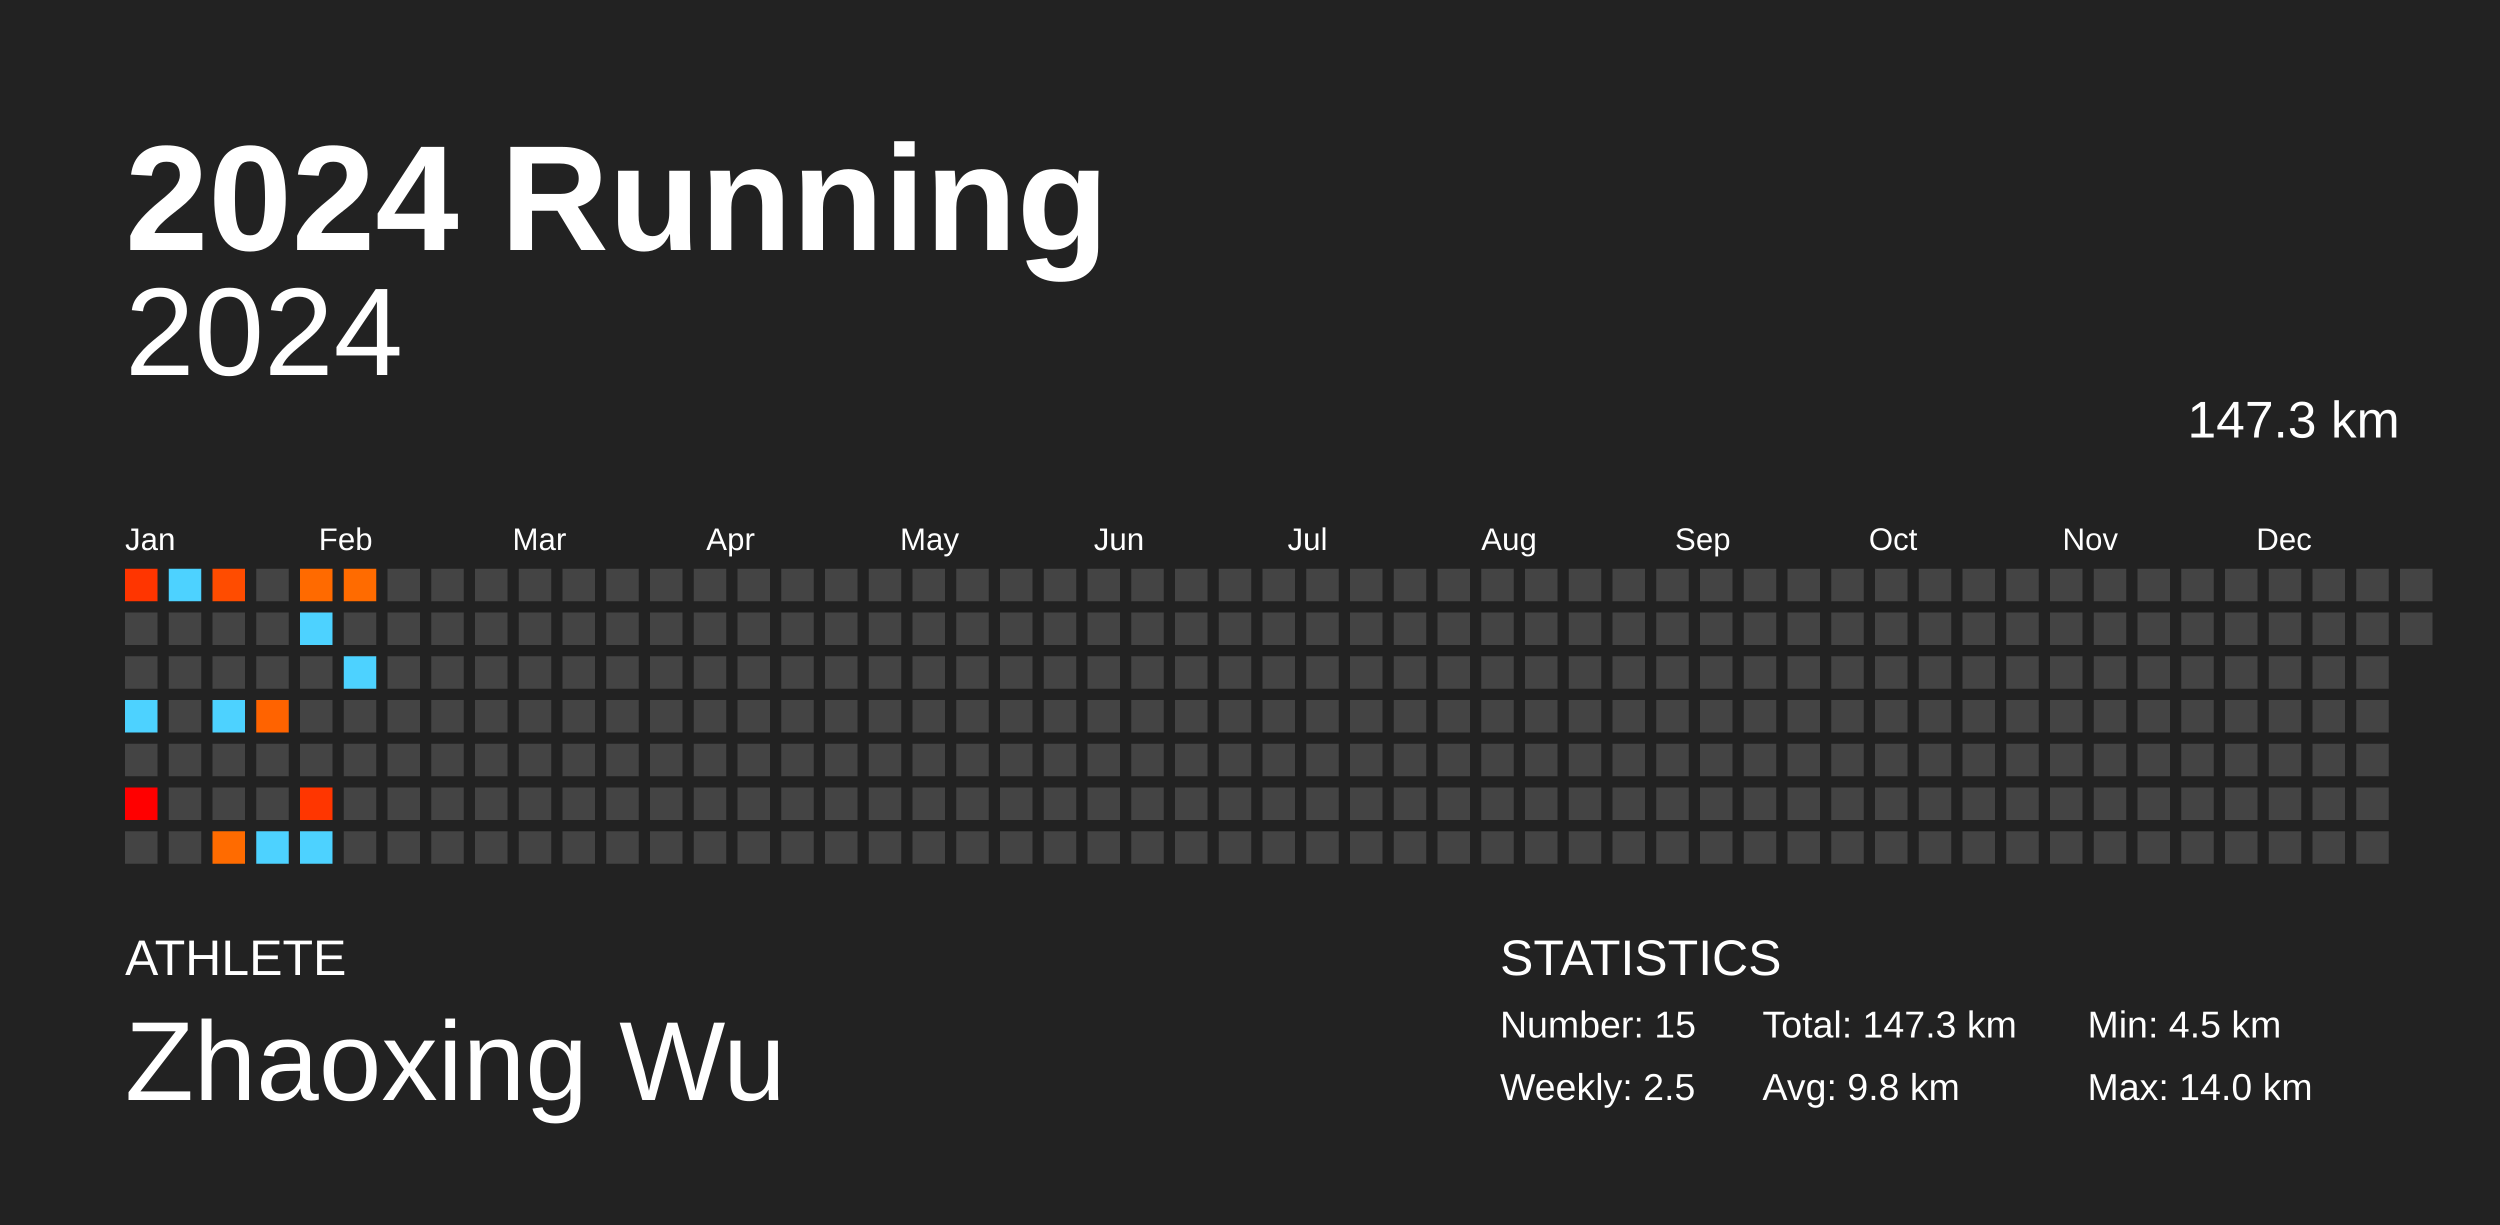
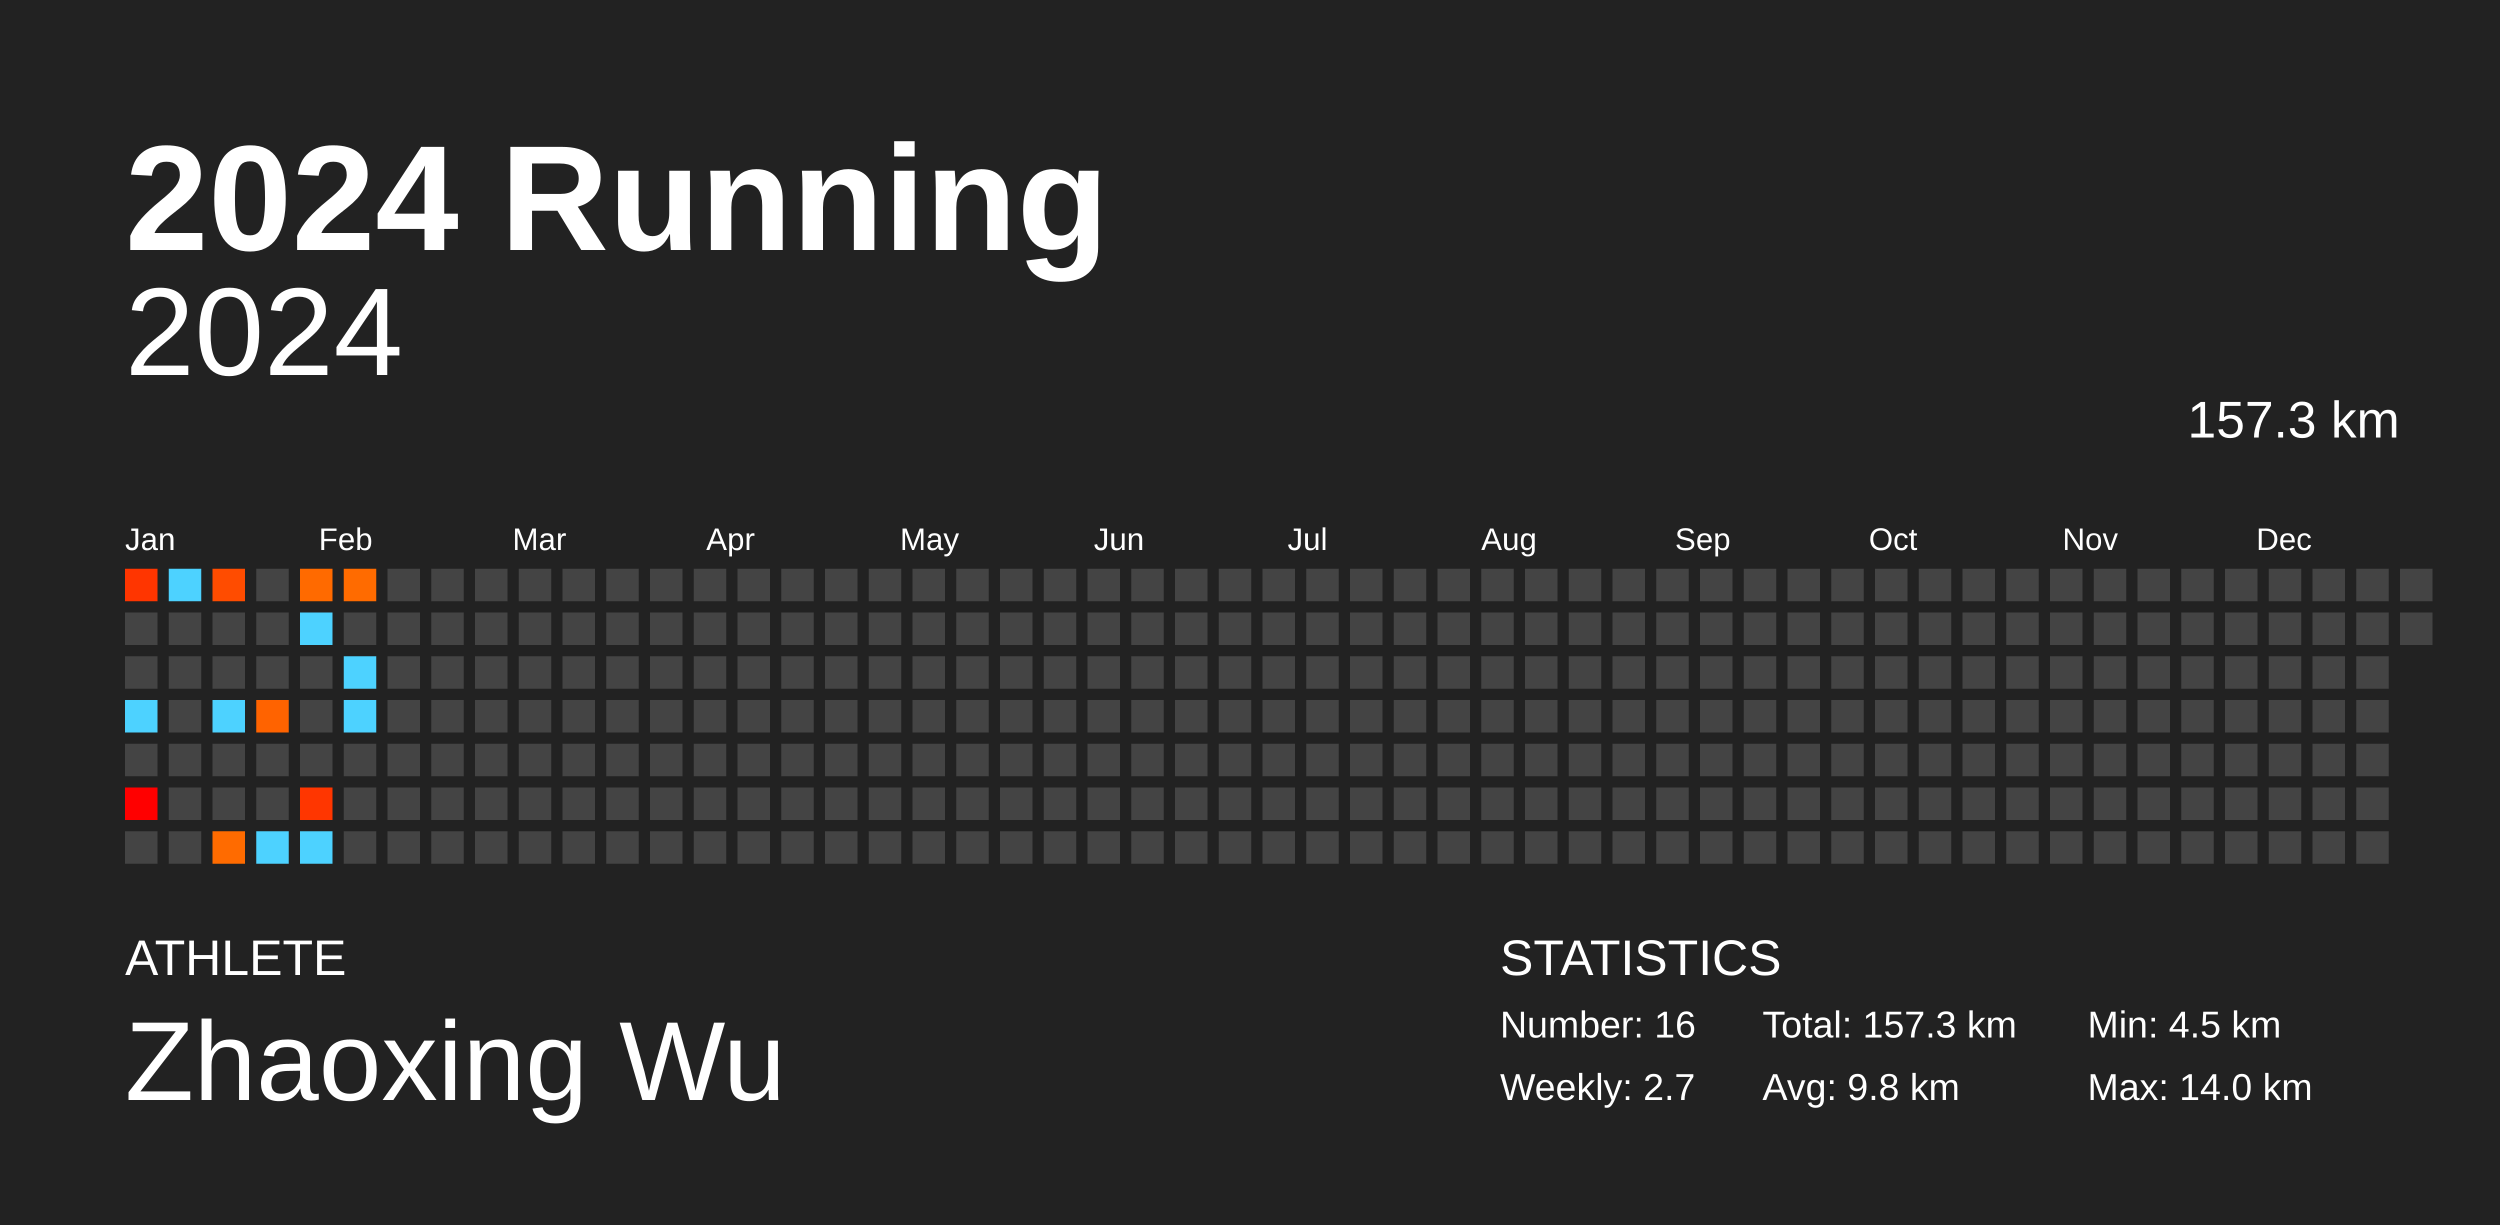
<svg xmlns="http://www.w3.org/2000/svg" baseProfile="full" height="98mm" version="1.1" viewBox="0,0,200,98" width="200mm">
  <defs />
  <rect fill="#222222" height="98" width="200" x="0" y="0" />
  <text fill="#FFFFFF" style="font-size:12px; font-family:Arial; font-weight:bold;" x="10" y="20">2024 Running</text>
  <text fill="#FFFFFF" style="font-size:4px; font-family:Arial" x="10" y="78">ATHLETE</text>
  <text fill="#FFFFFF" style="font-size:9px; font-family:Arial" x="10" y="88">Zhaoxing Wu</text>
  <text fill="#FFFFFF" style="font-size:4px; font-family:Arial" x="120" y="78">STATISTICS</text>
-   <text fill="#FFFFFF" style="font-size:3px; font-family:Arial" x="120" y="83">Number: 15</text>
-   <text fill="#FFFFFF" style="font-size:3px; font-family:Arial" x="120" y="88">Weekly: 2.5</text>
-   <text fill="#FFFFFF" style="font-size:3px; font-family:Arial" x="141" y="83">Total: 147.3 km</text>
+   <text fill="#FFFFFF" style="font-size:3px; font-family:Arial" x="120" y="83">Number: 16</text>
+   <text fill="#FFFFFF" style="font-size:3px; font-family:Arial" x="120" y="88">Weekly: 2.7</text>
+   <text fill="#FFFFFF" style="font-size:3px; font-family:Arial" x="141" y="83">Total: 157.3 km</text>
  <text fill="#FFFFFF" style="font-size:3px; font-family:Arial" x="141" y="88">Avg: 9.8 km</text>
  <text fill="#FFFFFF" style="font-size:3px; font-family:Arial" x="167" y="83">Min: 4.5 km</text>
  <text fill="#FFFFFF" style="font-size:3px; font-family:Arial" x="167" y="88">Max: 14.0 km</text>
  <text alignment-baseline="hanging" fill="#FFFFFF" style="font-size:10.0px; font-family:Arial;" x="10" y="30">2024</text>
-   <text alignment-baseline="hanging" fill="#FFFFFF" style="font-size:4.125px; font-family:Arial;" x="175" y="35">147.3 km</text>
+   <text alignment-baseline="hanging" fill="#FFFFFF" style="font-size:4.125px; font-family:Arial;" x="175" y="35">157.3 km</text>
  <text fill="#FFFFFF" style="font-size:2.5px; font-family:Arial" x="10.0" y="44">Jan</text>
  <text fill="#FFFFFF" style="font-size:2.5px; font-family:Arial" x="25.5" y="44">Feb</text>
  <text fill="#FFFFFF" style="font-size:2.5px; font-family:Arial" x="41.0" y="44">Mar</text>
  <text fill="#FFFFFF" style="font-size:2.5px; font-family:Arial" x="56.5" y="44">Apr</text>
  <text fill="#FFFFFF" style="font-size:2.5px; font-family:Arial" x="72.0" y="44">May</text>
  <text fill="#FFFFFF" style="font-size:2.5px; font-family:Arial" x="87.5" y="44">Jun</text>
  <text fill="#FFFFFF" style="font-size:2.5px; font-family:Arial" x="103.0" y="44">Jul</text>
  <text fill="#FFFFFF" style="font-size:2.5px; font-family:Arial" x="118.5" y="44">Aug</text>
  <text fill="#FFFFFF" style="font-size:2.5px; font-family:Arial" x="134.0" y="44">Sep</text>
  <text fill="#FFFFFF" style="font-size:2.5px; font-family:Arial" x="149.5" y="44">Oct</text>
  <text fill="#FFFFFF" style="font-size:2.5px; font-family:Arial" x="165.0" y="44">Nov</text>
  <text fill="#FFFFFF" style="font-size:2.5px; font-family:Arial" x="180.5" y="44">Dec</text>
  <rect fill="#ff3500" height="2.6" width="2.6" x="10.0" y="45.5" />
  <rect fill="#444444" height="2.6" width="2.6" x="10.0" y="49.0" />
  <rect fill="#444444" height="2.6" width="2.6" x="10.0" y="52.5" />
  <rect fill="#4dd2ff" height="2.6" width="2.6" x="10.0" y="56.0" />
  <rect fill="#444444" height="2.6" width="2.6" x="10.0" y="59.5" />
  <rect fill="#ff0000" height="2.6" width="2.6" x="10.0" y="63.0" />
  <rect fill="#444444" height="2.6" width="2.6" x="10.0" y="66.5" />
  <rect fill="#4dd2ff" height="2.6" width="2.6" x="13.5" y="45.5" />
  <rect fill="#444444" height="2.6" width="2.6" x="13.5" y="49.0" />
  <rect fill="#444444" height="2.6" width="2.6" x="13.5" y="52.5" />
  <rect fill="#444444" height="2.6" width="2.6" x="13.5" y="56.0" />
  <rect fill="#444444" height="2.6" width="2.6" x="13.5" y="59.5" />
  <rect fill="#444444" height="2.6" width="2.6" x="13.5" y="63.0" />
  <rect fill="#444444" height="2.6" width="2.6" x="13.5" y="66.5" />
  <rect fill="#ff4c00" height="2.6" width="2.6" x="17.0" y="45.5" />
  <rect fill="#444444" height="2.6" width="2.6" x="17.0" y="49.0" />
  <rect fill="#444444" height="2.6" width="2.6" x="17.0" y="52.5" />
  <rect fill="#4dd2ff" height="2.6" width="2.6" x="17.0" y="56.0" />
  <rect fill="#444444" height="2.6" width="2.6" x="17.0" y="59.5" />
  <rect fill="#444444" height="2.6" width="2.6" x="17.0" y="63.0" />
  <rect fill="#ff6b00" height="2.6" width="2.6" x="17.0" y="66.5" />
  <rect fill="#444444" height="2.6" width="2.6" x="20.5" y="45.5" />
  <rect fill="#444444" height="2.6" width="2.6" x="20.5" y="49.0" />
  <rect fill="#444444" height="2.6" width="2.6" x="20.5" y="52.5" />
  <rect fill="#ff6300" height="2.6" width="2.6" x="20.5" y="56.0" />
  <rect fill="#444444" height="2.6" width="2.6" x="20.5" y="59.5" />
  <rect fill="#444444" height="2.6" width="2.6" x="20.5" y="63.0" />
  <rect fill="#4dd2ff" height="2.6" width="2.6" x="20.5" y="66.5" />
  <rect fill="#ff6a00" height="2.6" width="2.6" x="24.0" y="45.5" />
  <rect fill="#4dd2ff" height="2.6" width="2.6" x="24.0" y="49.0" />
  <rect fill="#444444" height="2.6" width="2.6" x="24.0" y="52.5" />
  <rect fill="#444444" height="2.6" width="2.6" x="24.0" y="56.0" />
  <rect fill="#444444" height="2.6" width="2.6" x="24.0" y="59.5" />
  <rect fill="#ff3600" height="2.6" width="2.6" x="24.0" y="63.0" />
  <rect fill="#4dd2ff" height="2.6" width="2.6" x="24.0" y="66.5" />
  <rect fill="#ff6b00" height="2.6" width="2.6" x="27.5" y="45.5" />
  <rect fill="#444444" height="2.6" width="2.6" x="27.5" y="49.0" />
  <rect fill="#4dd2ff" height="2.6" width="2.6" x="27.5" y="52.5" />
-   <rect fill="#444444" height="2.6" width="2.6" x="27.5" y="56.0" />
+   <rect fill="#4dd2ff" height="2.6" width="2.6" x="27.5" y="56.0" />
  <rect fill="#444444" height="2.6" width="2.6" x="27.5" y="59.5" />
  <rect fill="#444444" height="2.6" width="2.6" x="27.5" y="63.0" />
  <rect fill="#444444" height="2.6" width="2.6" x="27.5" y="66.5" />
  <rect fill="#444444" height="2.6" width="2.6" x="31.0" y="45.5" />
  <rect fill="#444444" height="2.6" width="2.6" x="31.0" y="49.0" />
  <rect fill="#444444" height="2.6" width="2.6" x="31.0" y="52.5" />
  <rect fill="#444444" height="2.6" width="2.6" x="31.0" y="56.0" />
  <rect fill="#444444" height="2.6" width="2.6" x="31.0" y="59.5" />
  <rect fill="#444444" height="2.6" width="2.6" x="31.0" y="63.0" />
  <rect fill="#444444" height="2.6" width="2.6" x="31.0" y="66.5" />
  <rect fill="#444444" height="2.6" width="2.6" x="34.5" y="45.5" />
  <rect fill="#444444" height="2.6" width="2.6" x="34.5" y="49.0" />
  <rect fill="#444444" height="2.6" width="2.6" x="34.5" y="52.5" />
  <rect fill="#444444" height="2.6" width="2.6" x="34.5" y="56.0" />
  <rect fill="#444444" height="2.6" width="2.6" x="34.5" y="59.5" />
  <rect fill="#444444" height="2.6" width="2.6" x="34.5" y="63.0" />
  <rect fill="#444444" height="2.6" width="2.6" x="34.5" y="66.5" />
  <rect fill="#444444" height="2.6" width="2.6" x="38.0" y="45.5" />
  <rect fill="#444444" height="2.6" width="2.6" x="38.0" y="49.0" />
  <rect fill="#444444" height="2.6" width="2.6" x="38.0" y="52.5" />
  <rect fill="#444444" height="2.6" width="2.6" x="38.0" y="56.0" />
  <rect fill="#444444" height="2.6" width="2.6" x="38.0" y="59.5" />
  <rect fill="#444444" height="2.6" width="2.6" x="38.0" y="63.0" />
  <rect fill="#444444" height="2.6" width="2.6" x="38.0" y="66.5" />
  <rect fill="#444444" height="2.6" width="2.6" x="41.5" y="45.5" />
  <rect fill="#444444" height="2.6" width="2.6" x="41.5" y="49.0" />
  <rect fill="#444444" height="2.6" width="2.6" x="41.5" y="52.5" />
  <rect fill="#444444" height="2.6" width="2.6" x="41.5" y="56.0" />
  <rect fill="#444444" height="2.6" width="2.6" x="41.5" y="59.5" />
  <rect fill="#444444" height="2.6" width="2.6" x="41.5" y="63.0" />
  <rect fill="#444444" height="2.6" width="2.6" x="41.5" y="66.5" />
  <rect fill="#444444" height="2.6" width="2.6" x="45.0" y="45.5" />
  <rect fill="#444444" height="2.6" width="2.6" x="45.0" y="49.0" />
  <rect fill="#444444" height="2.6" width="2.6" x="45.0" y="52.5" />
  <rect fill="#444444" height="2.6" width="2.6" x="45.0" y="56.0" />
  <rect fill="#444444" height="2.6" width="2.6" x="45.0" y="59.5" />
  <rect fill="#444444" height="2.6" width="2.6" x="45.0" y="63.0" />
  <rect fill="#444444" height="2.6" width="2.6" x="45.0" y="66.5" />
  <rect fill="#444444" height="2.6" width="2.6" x="48.5" y="45.5" />
  <rect fill="#444444" height="2.6" width="2.6" x="48.5" y="49.0" />
  <rect fill="#444444" height="2.6" width="2.6" x="48.5" y="52.5" />
  <rect fill="#444444" height="2.6" width="2.6" x="48.5" y="56.0" />
  <rect fill="#444444" height="2.6" width="2.6" x="48.5" y="59.5" />
  <rect fill="#444444" height="2.6" width="2.6" x="48.5" y="63.0" />
  <rect fill="#444444" height="2.6" width="2.6" x="48.5" y="66.5" />
  <rect fill="#444444" height="2.6" width="2.6" x="52.0" y="45.5" />
  <rect fill="#444444" height="2.6" width="2.6" x="52.0" y="49.0" />
  <rect fill="#444444" height="2.6" width="2.6" x="52.0" y="52.5" />
  <rect fill="#444444" height="2.6" width="2.6" x="52.0" y="56.0" />
  <rect fill="#444444" height="2.6" width="2.6" x="52.0" y="59.5" />
  <rect fill="#444444" height="2.6" width="2.6" x="52.0" y="63.0" />
  <rect fill="#444444" height="2.6" width="2.6" x="52.0" y="66.5" />
  <rect fill="#444444" height="2.6" width="2.6" x="55.5" y="45.5" />
  <rect fill="#444444" height="2.6" width="2.6" x="55.5" y="49.0" />
  <rect fill="#444444" height="2.6" width="2.6" x="55.5" y="52.5" />
  <rect fill="#444444" height="2.6" width="2.6" x="55.5" y="56.0" />
  <rect fill="#444444" height="2.6" width="2.6" x="55.5" y="59.5" />
  <rect fill="#444444" height="2.6" width="2.6" x="55.5" y="63.0" />
  <rect fill="#444444" height="2.6" width="2.6" x="55.5" y="66.5" />
  <rect fill="#444444" height="2.6" width="2.6" x="59.0" y="45.5" />
  <rect fill="#444444" height="2.6" width="2.6" x="59.0" y="49.0" />
  <rect fill="#444444" height="2.6" width="2.6" x="59.0" y="52.5" />
  <rect fill="#444444" height="2.6" width="2.6" x="59.0" y="56.0" />
  <rect fill="#444444" height="2.6" width="2.6" x="59.0" y="59.5" />
  <rect fill="#444444" height="2.6" width="2.6" x="59.0" y="63.0" />
  <rect fill="#444444" height="2.6" width="2.6" x="59.0" y="66.5" />
  <rect fill="#444444" height="2.6" width="2.6" x="62.5" y="45.5" />
  <rect fill="#444444" height="2.6" width="2.6" x="62.5" y="49.0" />
  <rect fill="#444444" height="2.6" width="2.6" x="62.5" y="52.5" />
  <rect fill="#444444" height="2.6" width="2.6" x="62.5" y="56.0" />
  <rect fill="#444444" height="2.6" width="2.6" x="62.5" y="59.5" />
  <rect fill="#444444" height="2.6" width="2.6" x="62.5" y="63.0" />
  <rect fill="#444444" height="2.6" width="2.6" x="62.5" y="66.5" />
  <rect fill="#444444" height="2.6" width="2.6" x="66.0" y="45.5" />
  <rect fill="#444444" height="2.6" width="2.6" x="66.0" y="49.0" />
  <rect fill="#444444" height="2.6" width="2.6" x="66.0" y="52.5" />
  <rect fill="#444444" height="2.6" width="2.6" x="66.0" y="56.0" />
  <rect fill="#444444" height="2.6" width="2.6" x="66.0" y="59.5" />
  <rect fill="#444444" height="2.6" width="2.6" x="66.0" y="63.0" />
  <rect fill="#444444" height="2.6" width="2.6" x="66.0" y="66.5" />
  <rect fill="#444444" height="2.6" width="2.6" x="69.5" y="45.5" />
  <rect fill="#444444" height="2.6" width="2.6" x="69.5" y="49.0" />
  <rect fill="#444444" height="2.6" width="2.6" x="69.5" y="52.5" />
  <rect fill="#444444" height="2.6" width="2.6" x="69.5" y="56.0" />
  <rect fill="#444444" height="2.6" width="2.6" x="69.5" y="59.5" />
  <rect fill="#444444" height="2.6" width="2.6" x="69.5" y="63.0" />
  <rect fill="#444444" height="2.6" width="2.6" x="69.5" y="66.5" />
  <rect fill="#444444" height="2.6" width="2.6" x="73.0" y="45.5" />
  <rect fill="#444444" height="2.6" width="2.6" x="73.0" y="49.0" />
  <rect fill="#444444" height="2.6" width="2.6" x="73.0" y="52.5" />
  <rect fill="#444444" height="2.6" width="2.6" x="73.0" y="56.0" />
  <rect fill="#444444" height="2.6" width="2.6" x="73.0" y="59.5" />
  <rect fill="#444444" height="2.6" width="2.6" x="73.0" y="63.0" />
  <rect fill="#444444" height="2.6" width="2.6" x="73.0" y="66.5" />
  <rect fill="#444444" height="2.6" width="2.6" x="76.5" y="45.5" />
  <rect fill="#444444" height="2.6" width="2.6" x="76.5" y="49.0" />
  <rect fill="#444444" height="2.6" width="2.6" x="76.5" y="52.5" />
  <rect fill="#444444" height="2.6" width="2.6" x="76.5" y="56.0" />
  <rect fill="#444444" height="2.6" width="2.6" x="76.5" y="59.5" />
  <rect fill="#444444" height="2.6" width="2.6" x="76.5" y="63.0" />
  <rect fill="#444444" height="2.6" width="2.6" x="76.5" y="66.5" />
  <rect fill="#444444" height="2.6" width="2.6" x="80.0" y="45.5" />
  <rect fill="#444444" height="2.6" width="2.6" x="80.0" y="49.0" />
  <rect fill="#444444" height="2.6" width="2.6" x="80.0" y="52.5" />
  <rect fill="#444444" height="2.6" width="2.6" x="80.0" y="56.0" />
  <rect fill="#444444" height="2.6" width="2.6" x="80.0" y="59.5" />
  <rect fill="#444444" height="2.6" width="2.6" x="80.0" y="63.0" />
  <rect fill="#444444" height="2.6" width="2.6" x="80.0" y="66.5" />
  <rect fill="#444444" height="2.6" width="2.6" x="83.5" y="45.5" />
  <rect fill="#444444" height="2.6" width="2.6" x="83.5" y="49.0" />
  <rect fill="#444444" height="2.6" width="2.6" x="83.5" y="52.5" />
  <rect fill="#444444" height="2.6" width="2.6" x="83.5" y="56.0" />
  <rect fill="#444444" height="2.6" width="2.6" x="83.5" y="59.5" />
  <rect fill="#444444" height="2.6" width="2.6" x="83.5" y="63.0" />
  <rect fill="#444444" height="2.6" width="2.6" x="83.5" y="66.5" />
  <rect fill="#444444" height="2.6" width="2.6" x="87.0" y="45.5" />
  <rect fill="#444444" height="2.6" width="2.6" x="87.0" y="49.0" />
  <rect fill="#444444" height="2.6" width="2.6" x="87.0" y="52.5" />
  <rect fill="#444444" height="2.6" width="2.6" x="87.0" y="56.0" />
  <rect fill="#444444" height="2.6" width="2.6" x="87.0" y="59.5" />
  <rect fill="#444444" height="2.6" width="2.6" x="87.0" y="63.0" />
  <rect fill="#444444" height="2.6" width="2.6" x="87.0" y="66.5" />
  <rect fill="#444444" height="2.6" width="2.6" x="90.5" y="45.5" />
  <rect fill="#444444" height="2.6" width="2.6" x="90.5" y="49.0" />
  <rect fill="#444444" height="2.6" width="2.6" x="90.5" y="52.5" />
  <rect fill="#444444" height="2.6" width="2.6" x="90.5" y="56.0" />
  <rect fill="#444444" height="2.6" width="2.6" x="90.5" y="59.5" />
  <rect fill="#444444" height="2.6" width="2.6" x="90.5" y="63.0" />
  <rect fill="#444444" height="2.6" width="2.6" x="90.5" y="66.5" />
  <rect fill="#444444" height="2.6" width="2.6" x="94.0" y="45.5" />
  <rect fill="#444444" height="2.6" width="2.6" x="94.0" y="49.0" />
  <rect fill="#444444" height="2.6" width="2.6" x="94.0" y="52.5" />
  <rect fill="#444444" height="2.6" width="2.6" x="94.0" y="56.0" />
  <rect fill="#444444" height="2.6" width="2.6" x="94.0" y="59.5" />
  <rect fill="#444444" height="2.6" width="2.6" x="94.0" y="63.0" />
  <rect fill="#444444" height="2.6" width="2.6" x="94.0" y="66.5" />
  <rect fill="#444444" height="2.6" width="2.6" x="97.5" y="45.5" />
  <rect fill="#444444" height="2.6" width="2.6" x="97.5" y="49.0" />
  <rect fill="#444444" height="2.6" width="2.6" x="97.5" y="52.5" />
  <rect fill="#444444" height="2.6" width="2.6" x="97.5" y="56.0" />
  <rect fill="#444444" height="2.6" width="2.6" x="97.5" y="59.5" />
  <rect fill="#444444" height="2.6" width="2.6" x="97.5" y="63.0" />
  <rect fill="#444444" height="2.6" width="2.6" x="97.5" y="66.5" />
  <rect fill="#444444" height="2.6" width="2.6" x="101.0" y="45.5" />
  <rect fill="#444444" height="2.6" width="2.6" x="101.0" y="49.0" />
  <rect fill="#444444" height="2.6" width="2.6" x="101.0" y="52.5" />
  <rect fill="#444444" height="2.6" width="2.6" x="101.0" y="56.0" />
  <rect fill="#444444" height="2.6" width="2.6" x="101.0" y="59.5" />
  <rect fill="#444444" height="2.6" width="2.6" x="101.0" y="63.0" />
  <rect fill="#444444" height="2.6" width="2.6" x="101.0" y="66.5" />
  <rect fill="#444444" height="2.6" width="2.6" x="104.5" y="45.5" />
  <rect fill="#444444" height="2.6" width="2.6" x="104.5" y="49.0" />
  <rect fill="#444444" height="2.6" width="2.6" x="104.5" y="52.5" />
  <rect fill="#444444" height="2.6" width="2.6" x="104.5" y="56.0" />
  <rect fill="#444444" height="2.6" width="2.6" x="104.5" y="59.5" />
  <rect fill="#444444" height="2.6" width="2.6" x="104.5" y="63.0" />
  <rect fill="#444444" height="2.6" width="2.6" x="104.5" y="66.5" />
  <rect fill="#444444" height="2.6" width="2.6" x="108.0" y="45.5" />
  <rect fill="#444444" height="2.6" width="2.6" x="108.0" y="49.0" />
  <rect fill="#444444" height="2.6" width="2.6" x="108.0" y="52.5" />
  <rect fill="#444444" height="2.6" width="2.6" x="108.0" y="56.0" />
  <rect fill="#444444" height="2.6" width="2.6" x="108.0" y="59.5" />
  <rect fill="#444444" height="2.6" width="2.6" x="108.0" y="63.0" />
  <rect fill="#444444" height="2.6" width="2.6" x="108.0" y="66.5" />
  <rect fill="#444444" height="2.6" width="2.6" x="111.5" y="45.5" />
  <rect fill="#444444" height="2.6" width="2.6" x="111.5" y="49.0" />
  <rect fill="#444444" height="2.6" width="2.6" x="111.5" y="52.5" />
  <rect fill="#444444" height="2.6" width="2.6" x="111.5" y="56.0" />
  <rect fill="#444444" height="2.6" width="2.6" x="111.5" y="59.5" />
  <rect fill="#444444" height="2.6" width="2.6" x="111.5" y="63.0" />
  <rect fill="#444444" height="2.6" width="2.6" x="111.5" y="66.5" />
  <rect fill="#444444" height="2.6" width="2.6" x="115.0" y="45.5" />
  <rect fill="#444444" height="2.6" width="2.6" x="115.0" y="49.0" />
  <rect fill="#444444" height="2.6" width="2.6" x="115.0" y="52.5" />
  <rect fill="#444444" height="2.6" width="2.6" x="115.0" y="56.0" />
  <rect fill="#444444" height="2.6" width="2.6" x="115.0" y="59.5" />
  <rect fill="#444444" height="2.6" width="2.6" x="115.0" y="63.0" />
  <rect fill="#444444" height="2.6" width="2.6" x="115.0" y="66.5" />
  <rect fill="#444444" height="2.6" width="2.6" x="118.5" y="45.5" />
  <rect fill="#444444" height="2.6" width="2.6" x="118.5" y="49.0" />
  <rect fill="#444444" height="2.6" width="2.6" x="118.5" y="52.5" />
  <rect fill="#444444" height="2.6" width="2.6" x="118.5" y="56.0" />
  <rect fill="#444444" height="2.6" width="2.6" x="118.5" y="59.5" />
  <rect fill="#444444" height="2.6" width="2.6" x="118.5" y="63.0" />
  <rect fill="#444444" height="2.6" width="2.6" x="118.5" y="66.5" />
  <rect fill="#444444" height="2.6" width="2.6" x="122.0" y="45.5" />
  <rect fill="#444444" height="2.6" width="2.6" x="122.0" y="49.0" />
  <rect fill="#444444" height="2.6" width="2.6" x="122.0" y="52.5" />
  <rect fill="#444444" height="2.6" width="2.6" x="122.0" y="56.0" />
  <rect fill="#444444" height="2.6" width="2.6" x="122.0" y="59.5" />
  <rect fill="#444444" height="2.6" width="2.6" x="122.0" y="63.0" />
  <rect fill="#444444" height="2.6" width="2.6" x="122.0" y="66.5" />
  <rect fill="#444444" height="2.6" width="2.6" x="125.5" y="45.5" />
  <rect fill="#444444" height="2.6" width="2.6" x="125.5" y="49.0" />
  <rect fill="#444444" height="2.6" width="2.6" x="125.5" y="52.5" />
  <rect fill="#444444" height="2.6" width="2.6" x="125.5" y="56.0" />
  <rect fill="#444444" height="2.6" width="2.6" x="125.5" y="59.5" />
  <rect fill="#444444" height="2.6" width="2.6" x="125.5" y="63.0" />
  <rect fill="#444444" height="2.6" width="2.6" x="125.5" y="66.5" />
  <rect fill="#444444" height="2.6" width="2.6" x="129.0" y="45.5" />
  <rect fill="#444444" height="2.6" width="2.6" x="129.0" y="49.0" />
  <rect fill="#444444" height="2.6" width="2.6" x="129.0" y="52.5" />
  <rect fill="#444444" height="2.6" width="2.6" x="129.0" y="56.0" />
  <rect fill="#444444" height="2.6" width="2.6" x="129.0" y="59.5" />
  <rect fill="#444444" height="2.6" width="2.6" x="129.0" y="63.0" />
  <rect fill="#444444" height="2.6" width="2.6" x="129.0" y="66.5" />
  <rect fill="#444444" height="2.6" width="2.6" x="132.5" y="45.5" />
  <rect fill="#444444" height="2.6" width="2.6" x="132.5" y="49.0" />
  <rect fill="#444444" height="2.6" width="2.6" x="132.5" y="52.5" />
  <rect fill="#444444" height="2.6" width="2.6" x="132.5" y="56.0" />
  <rect fill="#444444" height="2.6" width="2.6" x="132.5" y="59.5" />
  <rect fill="#444444" height="2.6" width="2.6" x="132.5" y="63.0" />
  <rect fill="#444444" height="2.6" width="2.6" x="132.5" y="66.5" />
  <rect fill="#444444" height="2.6" width="2.6" x="136.0" y="45.5" />
  <rect fill="#444444" height="2.6" width="2.6" x="136.0" y="49.0" />
  <rect fill="#444444" height="2.6" width="2.6" x="136.0" y="52.5" />
  <rect fill="#444444" height="2.6" width="2.6" x="136.0" y="56.0" />
  <rect fill="#444444" height="2.6" width="2.6" x="136.0" y="59.5" />
  <rect fill="#444444" height="2.6" width="2.6" x="136.0" y="63.0" />
  <rect fill="#444444" height="2.6" width="2.6" x="136.0" y="66.5" />
  <rect fill="#444444" height="2.6" width="2.6" x="139.5" y="45.5" />
  <rect fill="#444444" height="2.6" width="2.6" x="139.5" y="49.0" />
  <rect fill="#444444" height="2.6" width="2.6" x="139.5" y="52.5" />
  <rect fill="#444444" height="2.6" width="2.6" x="139.5" y="56.0" />
  <rect fill="#444444" height="2.6" width="2.6" x="139.5" y="59.5" />
  <rect fill="#444444" height="2.6" width="2.6" x="139.5" y="63.0" />
  <rect fill="#444444" height="2.6" width="2.6" x="139.5" y="66.5" />
  <rect fill="#444444" height="2.6" width="2.6" x="143.0" y="45.5" />
  <rect fill="#444444" height="2.6" width="2.6" x="143.0" y="49.0" />
  <rect fill="#444444" height="2.6" width="2.6" x="143.0" y="52.5" />
  <rect fill="#444444" height="2.6" width="2.6" x="143.0" y="56.0" />
  <rect fill="#444444" height="2.6" width="2.6" x="143.0" y="59.5" />
  <rect fill="#444444" height="2.6" width="2.6" x="143.0" y="63.0" />
  <rect fill="#444444" height="2.6" width="2.6" x="143.0" y="66.5" />
  <rect fill="#444444" height="2.6" width="2.6" x="146.5" y="45.5" />
  <rect fill="#444444" height="2.6" width="2.6" x="146.5" y="49.0" />
  <rect fill="#444444" height="2.6" width="2.6" x="146.5" y="52.5" />
  <rect fill="#444444" height="2.6" width="2.6" x="146.5" y="56.0" />
  <rect fill="#444444" height="2.6" width="2.6" x="146.5" y="59.5" />
  <rect fill="#444444" height="2.6" width="2.6" x="146.5" y="63.0" />
  <rect fill="#444444" height="2.6" width="2.6" x="146.5" y="66.5" />
  <rect fill="#444444" height="2.6" width="2.6" x="150.0" y="45.5" />
  <rect fill="#444444" height="2.6" width="2.6" x="150.0" y="49.0" />
  <rect fill="#444444" height="2.6" width="2.6" x="150.0" y="52.5" />
  <rect fill="#444444" height="2.6" width="2.6" x="150.0" y="56.0" />
  <rect fill="#444444" height="2.6" width="2.6" x="150.0" y="59.5" />
  <rect fill="#444444" height="2.6" width="2.6" x="150.0" y="63.0" />
  <rect fill="#444444" height="2.6" width="2.6" x="150.0" y="66.5" />
  <rect fill="#444444" height="2.6" width="2.6" x="153.5" y="45.5" />
  <rect fill="#444444" height="2.6" width="2.6" x="153.5" y="49.0" />
  <rect fill="#444444" height="2.6" width="2.6" x="153.5" y="52.5" />
  <rect fill="#444444" height="2.6" width="2.6" x="153.5" y="56.0" />
  <rect fill="#444444" height="2.6" width="2.6" x="153.5" y="59.5" />
  <rect fill="#444444" height="2.6" width="2.6" x="153.5" y="63.0" />
  <rect fill="#444444" height="2.6" width="2.6" x="153.5" y="66.5" />
  <rect fill="#444444" height="2.6" width="2.6" x="157.0" y="45.5" />
  <rect fill="#444444" height="2.6" width="2.6" x="157.0" y="49.0" />
  <rect fill="#444444" height="2.6" width="2.6" x="157.0" y="52.5" />
  <rect fill="#444444" height="2.6" width="2.6" x="157.0" y="56.0" />
  <rect fill="#444444" height="2.6" width="2.6" x="157.0" y="59.5" />
  <rect fill="#444444" height="2.6" width="2.6" x="157.0" y="63.0" />
  <rect fill="#444444" height="2.6" width="2.6" x="157.0" y="66.5" />
  <rect fill="#444444" height="2.6" width="2.6" x="160.5" y="45.5" />
  <rect fill="#444444" height="2.6" width="2.6" x="160.5" y="49.0" />
  <rect fill="#444444" height="2.6" width="2.6" x="160.5" y="52.5" />
  <rect fill="#444444" height="2.6" width="2.6" x="160.5" y="56.0" />
  <rect fill="#444444" height="2.6" width="2.6" x="160.5" y="59.5" />
  <rect fill="#444444" height="2.6" width="2.6" x="160.5" y="63.0" />
  <rect fill="#444444" height="2.6" width="2.6" x="160.5" y="66.5" />
  <rect fill="#444444" height="2.6" width="2.6" x="164.0" y="45.5" />
  <rect fill="#444444" height="2.6" width="2.6" x="164.0" y="49.0" />
  <rect fill="#444444" height="2.6" width="2.6" x="164.0" y="52.5" />
  <rect fill="#444444" height="2.6" width="2.6" x="164.0" y="56.0" />
  <rect fill="#444444" height="2.6" width="2.6" x="164.0" y="59.5" />
  <rect fill="#444444" height="2.6" width="2.6" x="164.0" y="63.0" />
  <rect fill="#444444" height="2.6" width="2.6" x="164.0" y="66.5" />
  <rect fill="#444444" height="2.6" width="2.6" x="167.5" y="45.5" />
  <rect fill="#444444" height="2.6" width="2.6" x="167.5" y="49.0" />
  <rect fill="#444444" height="2.6" width="2.6" x="167.5" y="52.5" />
  <rect fill="#444444" height="2.6" width="2.6" x="167.5" y="56.0" />
  <rect fill="#444444" height="2.6" width="2.6" x="167.5" y="59.5" />
  <rect fill="#444444" height="2.6" width="2.6" x="167.5" y="63.0" />
  <rect fill="#444444" height="2.6" width="2.6" x="167.5" y="66.5" />
  <rect fill="#444444" height="2.6" width="2.6" x="171.0" y="45.5" />
  <rect fill="#444444" height="2.6" width="2.6" x="171.0" y="49.0" />
  <rect fill="#444444" height="2.6" width="2.6" x="171.0" y="52.5" />
  <rect fill="#444444" height="2.6" width="2.6" x="171.0" y="56.0" />
  <rect fill="#444444" height="2.6" width="2.6" x="171.0" y="59.5" />
  <rect fill="#444444" height="2.6" width="2.6" x="171.0" y="63.0" />
  <rect fill="#444444" height="2.6" width="2.6" x="171.0" y="66.5" />
  <rect fill="#444444" height="2.6" width="2.6" x="174.5" y="45.5" />
  <rect fill="#444444" height="2.6" width="2.6" x="174.5" y="49.0" />
  <rect fill="#444444" height="2.6" width="2.6" x="174.5" y="52.5" />
  <rect fill="#444444" height="2.6" width="2.6" x="174.5" y="56.0" />
  <rect fill="#444444" height="2.6" width="2.6" x="174.5" y="59.5" />
  <rect fill="#444444" height="2.6" width="2.6" x="174.5" y="63.0" />
  <rect fill="#444444" height="2.6" width="2.6" x="174.5" y="66.5" />
  <rect fill="#444444" height="2.6" width="2.6" x="178.0" y="45.5" />
  <rect fill="#444444" height="2.6" width="2.6" x="178.0" y="49.0" />
  <rect fill="#444444" height="2.6" width="2.6" x="178.0" y="52.5" />
  <rect fill="#444444" height="2.6" width="2.6" x="178.0" y="56.0" />
  <rect fill="#444444" height="2.6" width="2.6" x="178.0" y="59.5" />
  <rect fill="#444444" height="2.6" width="2.6" x="178.0" y="63.0" />
  <rect fill="#444444" height="2.6" width="2.6" x="178.0" y="66.5" />
  <rect fill="#444444" height="2.6" width="2.6" x="181.5" y="45.5" />
  <rect fill="#444444" height="2.6" width="2.6" x="181.5" y="49.0" />
  <rect fill="#444444" height="2.6" width="2.6" x="181.5" y="52.5" />
  <rect fill="#444444" height="2.6" width="2.6" x="181.5" y="56.0" />
  <rect fill="#444444" height="2.6" width="2.6" x="181.5" y="59.5" />
  <rect fill="#444444" height="2.6" width="2.6" x="181.5" y="63.0" />
  <rect fill="#444444" height="2.6" width="2.6" x="181.5" y="66.5" />
  <rect fill="#444444" height="2.6" width="2.6" x="185.0" y="45.5" />
  <rect fill="#444444" height="2.6" width="2.6" x="185.0" y="49.0" />
  <rect fill="#444444" height="2.6" width="2.6" x="185.0" y="52.5" />
  <rect fill="#444444" height="2.6" width="2.6" x="185.0" y="56.0" />
  <rect fill="#444444" height="2.6" width="2.6" x="185.0" y="59.5" />
  <rect fill="#444444" height="2.6" width="2.6" x="185.0" y="63.0" />
  <rect fill="#444444" height="2.6" width="2.6" x="185.0" y="66.5" />
  <rect fill="#444444" height="2.6" width="2.6" x="188.5" y="45.5" />
  <rect fill="#444444" height="2.6" width="2.6" x="188.5" y="49.0" />
  <rect fill="#444444" height="2.6" width="2.6" x="188.5" y="52.5" />
  <rect fill="#444444" height="2.6" width="2.6" x="188.5" y="56.0" />
  <rect fill="#444444" height="2.6" width="2.6" x="188.5" y="59.5" />
  <rect fill="#444444" height="2.6" width="2.6" x="188.5" y="63.0" />
  <rect fill="#444444" height="2.6" width="2.6" x="188.5" y="66.5" />
  <rect fill="#444444" height="2.6" width="2.6" x="192.0" y="45.5" />
  <rect fill="#444444" height="2.6" width="2.6" x="192.0" y="49.0" />
</svg>
